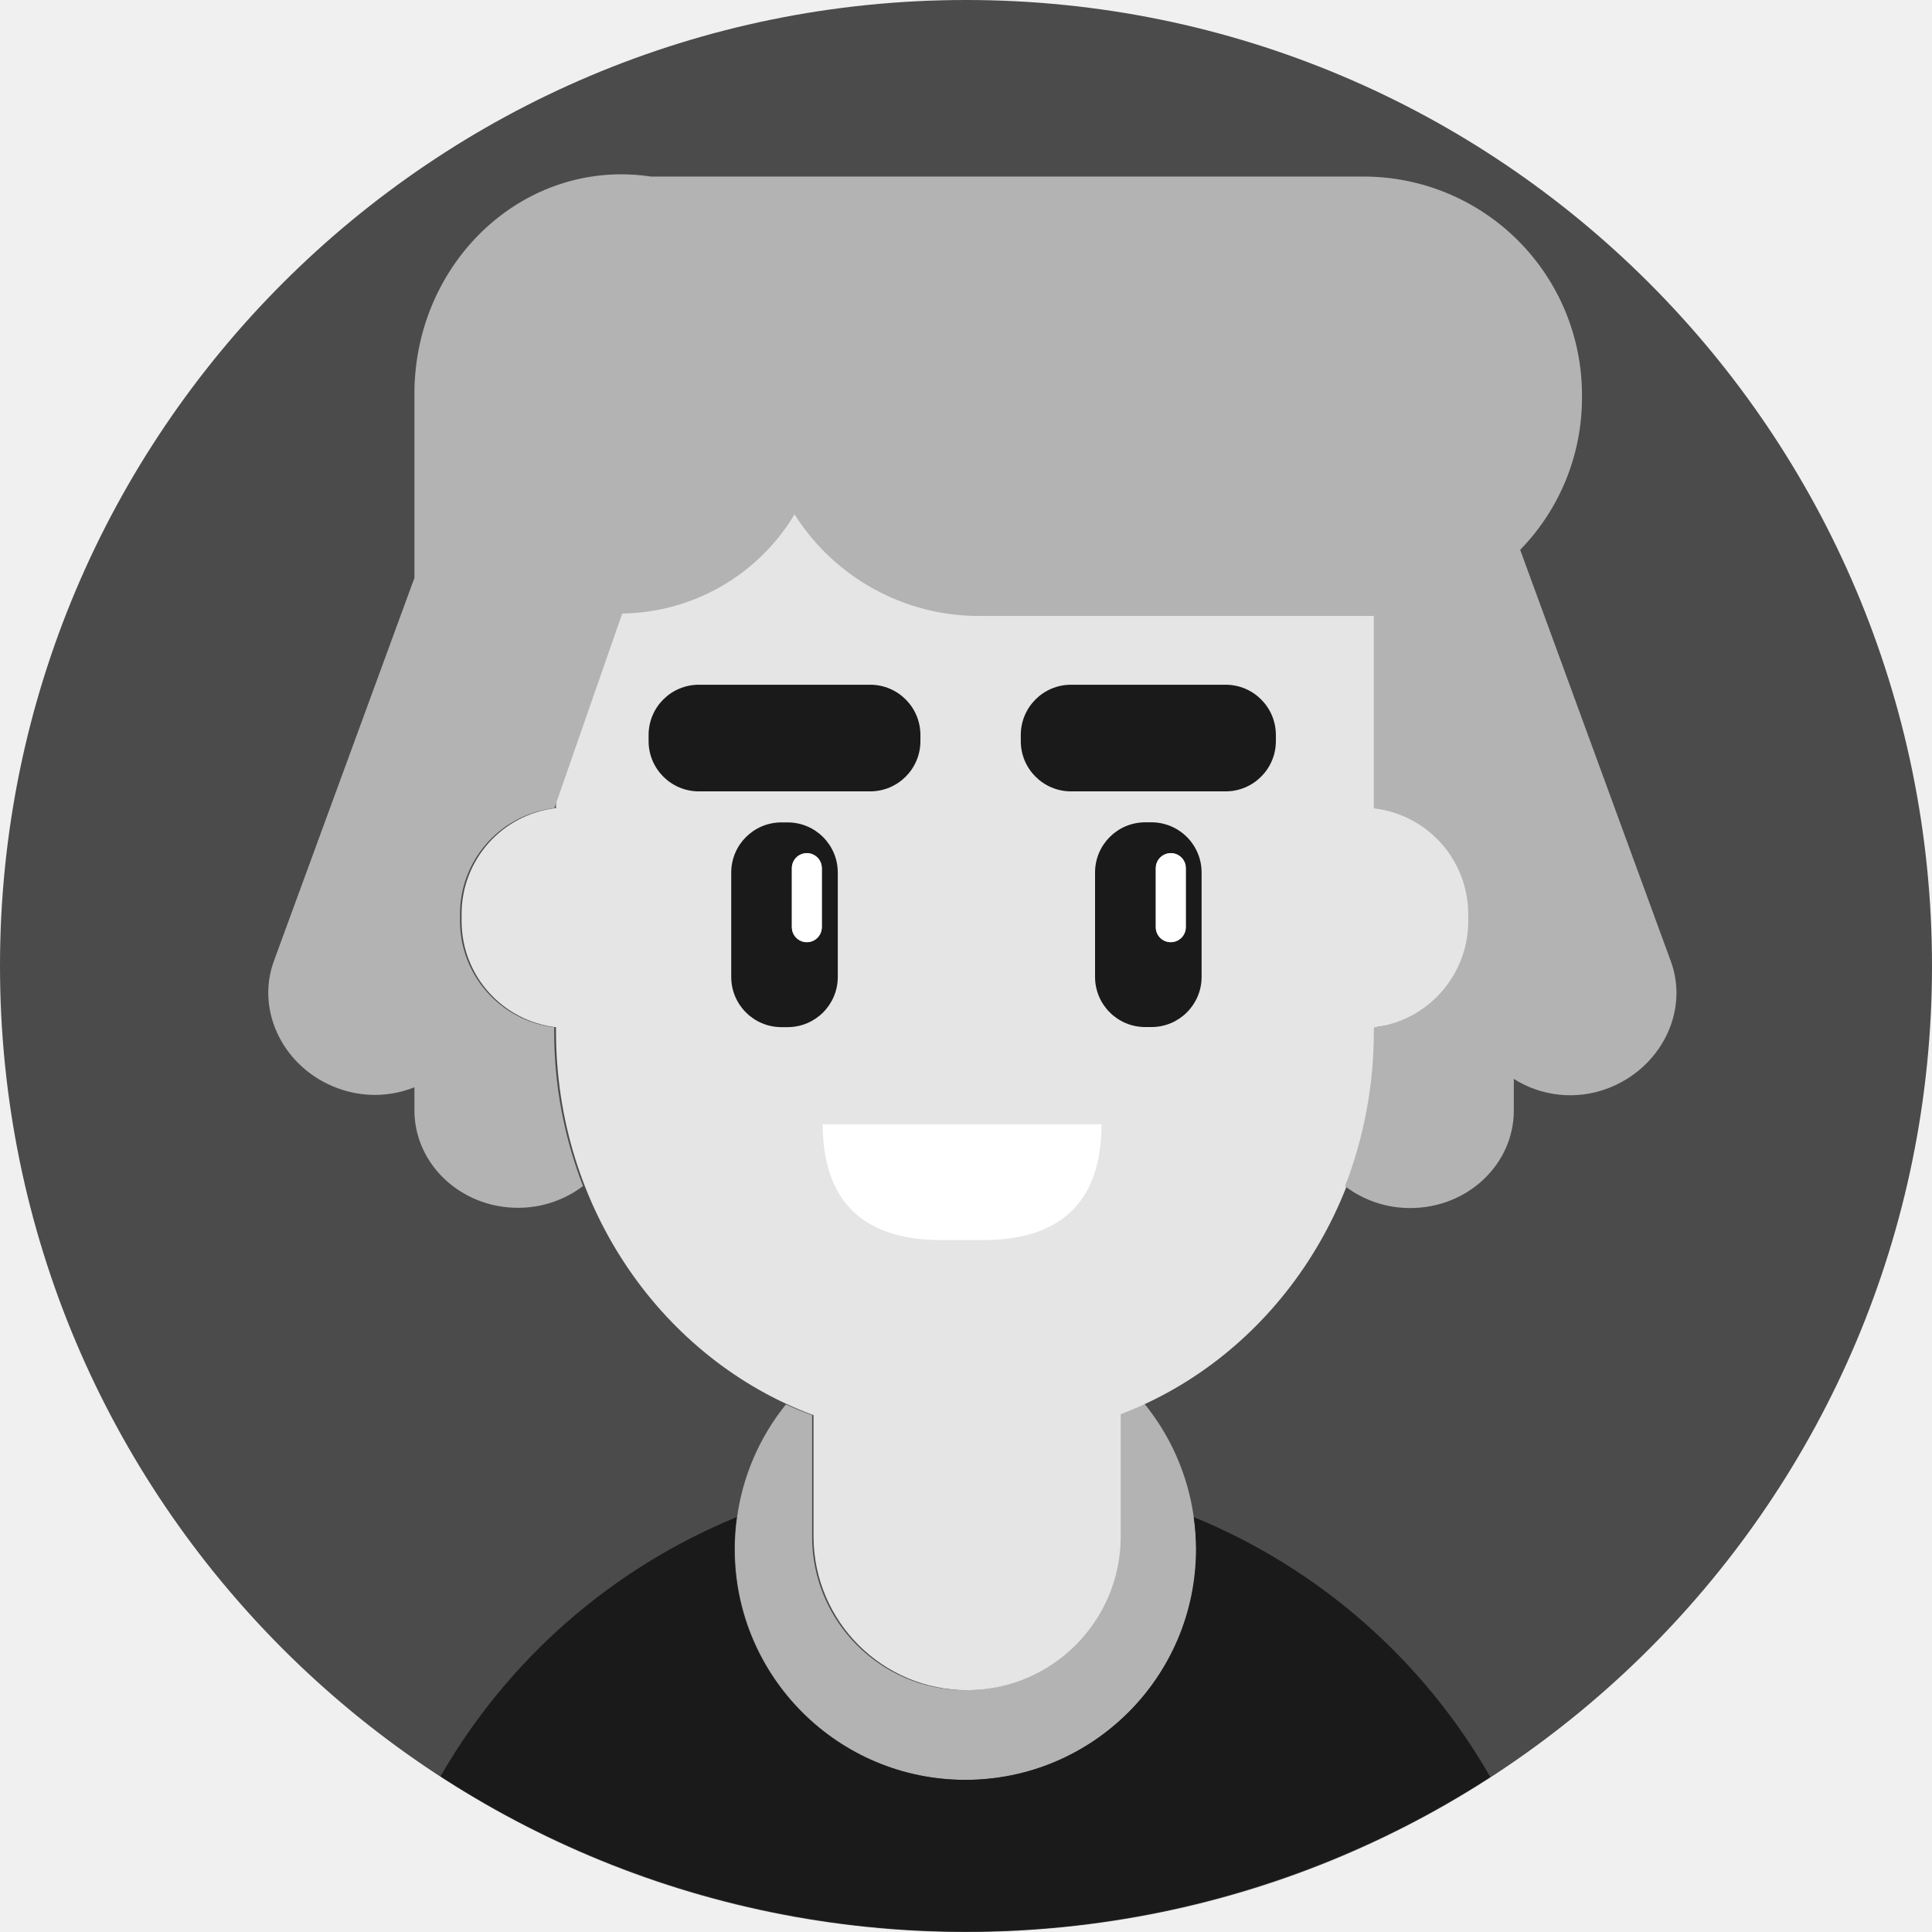
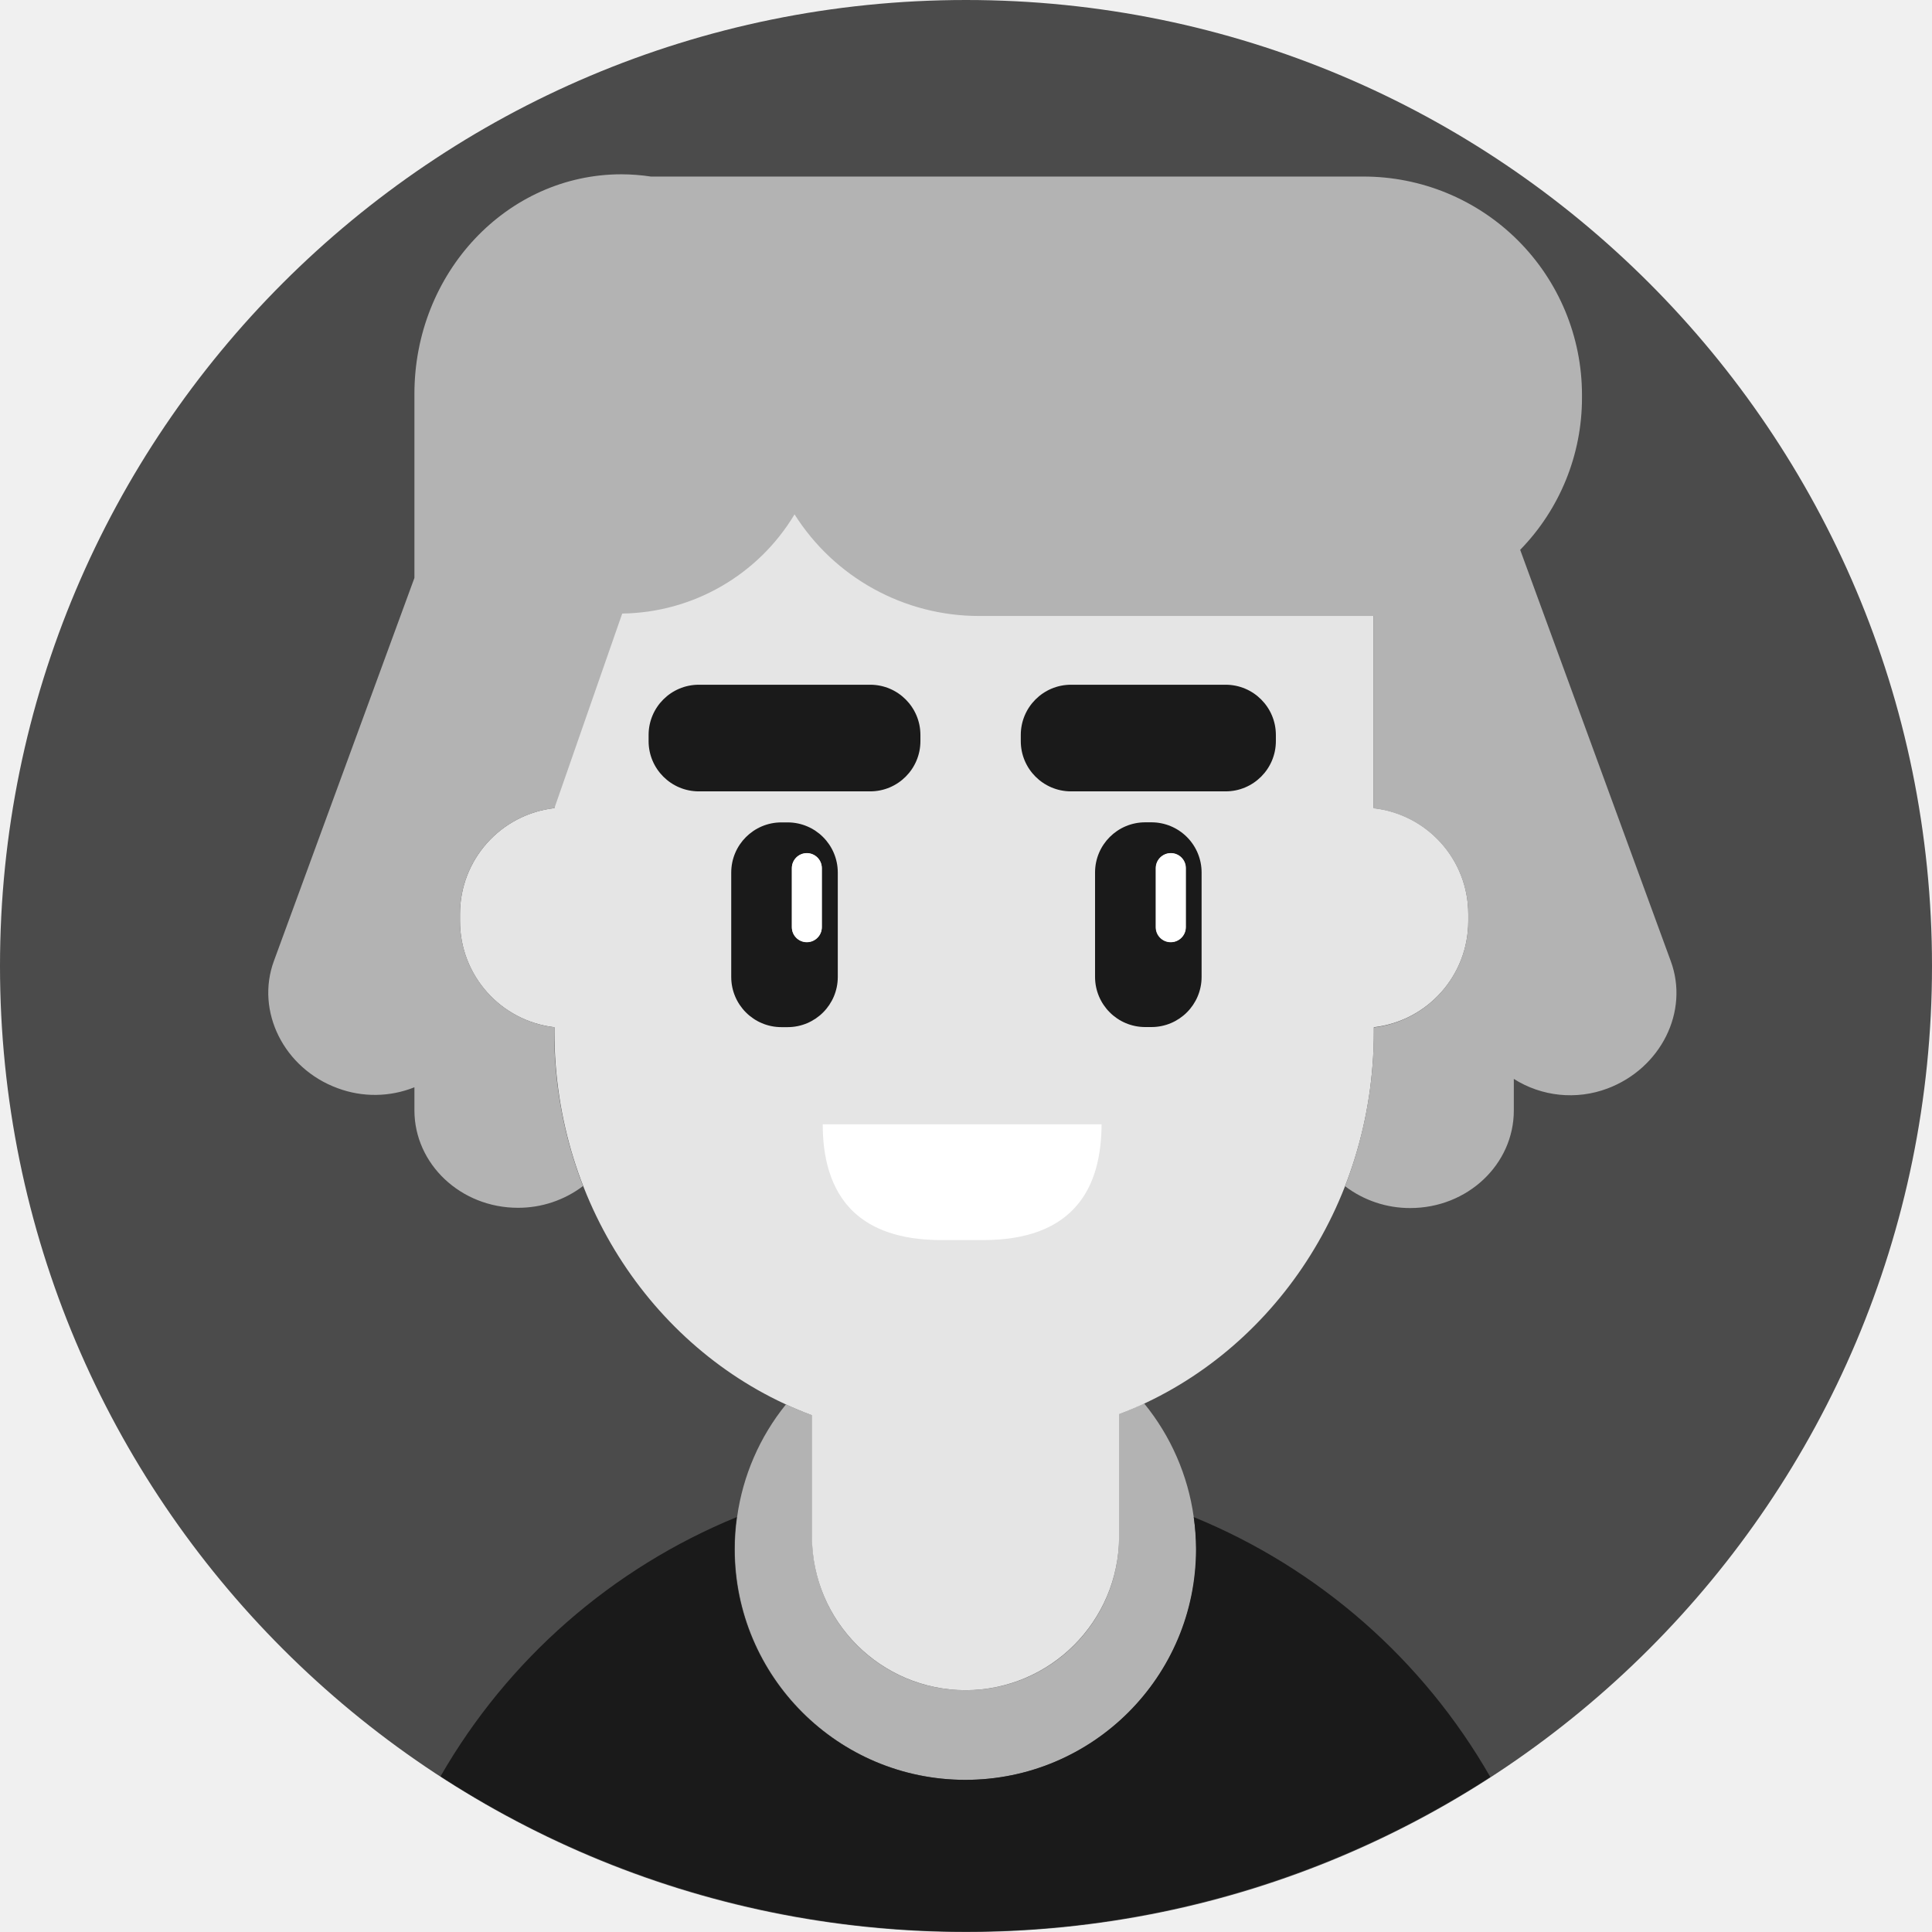
- <svg xmlns="http://www.w3.org/2000/svg" data-name="CC FINAL AVATARS" viewBox="0 0 231 231">
-   <path d="M115.5 0A115.5 115.5 0 1 1 0 115.5 115.5 115.5 0 0 1 115.5 0Z" style="fill:#4b4b4b;fill-rule:evenodd" />
-   <path class="clothes" d="M142.73 181.39a27.45 27.45 0 0 0-5.93-13.59c-1 .47-2 .9-3 1.29v14.65a18.35 18.35 0 1 1-36.7 0v-14.53c-1.07-.39-2.11-.82-3.13-1.29a27.4 27.4 0 0 0-5.84 13.47 26.87 26.87 0 0 0-.27 3.83 27.59 27.59 0 0 0 55.18 0 28.42 28.42 0 0 0-.31-3.83Z" style="fill:#b3b3b3;fill-opacity:1" />
-   <path class="clothes" d="M142.73 181.39a28.42 28.42 0 0 1 .27 3.83 27.59 27.59 0 0 1-55.18 0 26.87 26.87 0 0 1 .27-3.83 72.56 72.56 0 0 0-35.42 31 115.55 115.55 0 0 0 125.52.08 72.49 72.49 0 0 0-35.46-31.08Z" style="fill:#1a1a1a;fill-opacity:1" />
-   <path class="head" d="M164.44 96.62V73.87q0-2.13-.18-4.23c-2-24.86-21.79-44.39-45.86-44.39h-5.88c-24.07 0-43.83 19.51-45.86 44.39q-.18 2.1-.18 4.23v22.75a12.74 12.74 0 0 0-11.29 12.67v.85a12.77 12.77 0 0 0 11.29 12.68v.52c0 21.19 12.86 39.22 30.79 45.87v14.53a18.41 18.41 0 0 0 18.36 18.35A18.41 18.41 0 0 0 134 183.74v-14.65c17.75-6.74 30.46-24.67 30.46-45.75v-.52a12.77 12.77 0 0 0 11.29-12.68v-.85a12.74 12.74 0 0 0-11.31-12.67Z" style="fill:#e5e5e5;fill-opacity:1" />
-   <path class="top" d="m199.76 114.9-18-49.16a26 26 0 0 0 7.39-18.19v-.34A26.11 26.11 0 0 0 163 21.11H77.83a24.14 24.14 0 0 0-3.53-.27c-13.67 0-24.75 11.76-24.75 26.26v22l-16.8 45.8c-2.21 6 1.18 12.85 7.62 15.21a12.72 12.72 0 0 0 9.18-.11v2.75c0 6.42 5.53 11.66 12.38 11.66a12.82 12.82 0 0 0 7.78-2.6 50.79 50.79 0 0 1-3.45-18.47v-.52A12.8 12.8 0 0 1 55 110.14v-.85a12.73 12.73 0 0 1 10.84-12.6c.15 0 .3-.06.45-.07l8.06-23.13.05-.13A24.42 24.42 0 0 0 95 61.5a26.08 26.08 0 0 0 22.06 12.15h47.2v23a12.29 12.29 0 0 1 2.65.6 12.74 12.74 0 0 1 8.64 12.07v.85a12.82 12.82 0 0 1-11.29 12.68v.52a51 51 0 0 1-3.44 18.46 12.82 12.82 0 0 0 7.8 2.61c6.86 0 12.38-5.24 12.38-11.66V129a12.63 12.63 0 0 0 11.19 1.15c6.39-2.4 9.81-9.22 7.57-15.25Z" style="fill:#b3b3b3;fill-opacity:1" />
-   <path class="mouth" d="M98.37 134.43c0 3.7.79 7.73 3.71 10.49 2.14 2 5.43 3.35 10.46 3.35h5c5.34 0 8.72-1.5 10.84-3.73 2.62-2.73 3.31-6.58 3.33-10.11Z" style="fill:#fff;fill-opacity:1" />
-   <rect class="eyes" x="77.55" y="81.87" width="32.5" height="12.75" rx="6.01" style="fill:#1a1a1a;fill-opacity:1" />
-   <rect class="eyes" x="122.05" y="81.87" width="30.5" height="12.75" rx="6.01" style="fill:#1a1a1a;fill-opacity:1" />
-   <path class="eyes" d="M100.17 116.81v-12.48a6 6 0 0 0-6-6h-.74a6 6 0 0 0-6 6v12.48a6 6 0 0 0 6 6h.74a6 6 0 0 0 6-6Zm-1.91-5.94a1.79 1.79 0 0 1-3.58 0v-7.06a1.79 1.79 0 0 1 3.58 0Z" style="fill:#1a1a1a;fill-opacity:1" />
-   <path class="eyes" d="M96.47 102a1.79 1.79 0 0 0-1.79 1.79v7.06a1.79 1.79 0 0 0 3.58 0v-7.06a1.79 1.79 0 0 0-1.79-1.79Z" style="fill:#fff;fill-opacity:1" />
-   <path class="eyes" d="M137.67 98.32h-.74a6 6 0 0 0-6 6v12.48a6 6 0 0 0 6 6h.74a6 6 0 0 0 6-6v-12.47a6 6 0 0 0-6-6.01Zm4.09 12.55a1.79 1.79 0 0 1-3.58 0v-7.06a1.79 1.79 0 1 1 3.58 0Z" style="fill:#1a1a1a;fill-opacity:1" />
-   <path class="eyes" d="M140 102a1.79 1.79 0 0 0-1.79 1.79v7.06a1.79 1.79 0 0 0 3.58 0v-7.06A1.79 1.79 0 0 0 140 102Z" style="fill:#fff;fill-opacity:1" />
+ <svg xmlns="http://www.w3.org/2000/svg" data-name="CC FINAL AVATARS" viewBox="0 0 1000 1000">
+   <path d="M500 0A500 500 0 1 1 0 500 500 500 0 0 1 500 0Z" style="fill:#4b4b4b;fill-rule:evenodd;stroke-width:4.329" />
+   <path class="clothes" d="M617.879 785.238a118.831 118.831 0 0 0-25.671-58.831 209.432 209.432 0 0 1-12.987 5.584v63.42a79.437 79.437 0 1 1-158.875 0v-62.9a177.872 177.872 0 0 1-13.55-5.585 118.615 118.615 0 0 0-25.28 58.312 116.32 116.32 0 0 0-1.17 16.58 119.437 119.437 0 0 0 238.875 0 123.03 123.03 0 0 0-1.342-16.58z" style="fill:#b3b3b3;fill-opacity:1;stroke-width:4.329" />
+   <path class="clothes" d="M617.879 785.238a123.03 123.03 0 0 1 1.169 16.58 119.437 119.437 0 0 1-238.875 0 116.32 116.32 0 0 1 1.169-16.58 314.113 314.113 0 0 0-153.333 134.2 500.216 500.216 0 0 0 543.376.346A313.81 313.81 0 0 0 617.88 785.238Z" style="fill:#1a1a1a;fill-opacity:1;stroke-width:4.329" />
+   <path class="head" d="M711.03 418.268v-98.484q0-9.221-.779-18.312c-8.658-107.62-94.329-192.165-198.528-192.165h-25.455c-104.199 0-189.74 84.46-198.528 192.165q-.779 9.09-.779 18.312v98.484a55.152 55.152 0 0 0-48.874 54.849v3.68a55.281 55.281 0 0 0 48.874 54.891v2.251c0 91.732 55.671 169.784 133.29 198.572v62.9a79.697 79.697 0 0 0 79.48 79.437 79.697 79.697 0 0 0 79.524-79.437v-63.42c76.84-29.177 131.862-106.796 131.862-198.052v-2.25a55.281 55.281 0 0 0 48.874-54.892v-3.68a55.152 55.152 0 0 0-48.96-54.849Z" style="fill:#e5e5e5;fill-opacity:1;stroke-width:4.329" />
+   <path class="top" d="M864.762 497.403 786.84 284.589a112.554 112.554 0 0 0 31.991-78.745v-1.472A113.03 113.03 0 0 0 705.628 91.385H336.926a104.502 104.502 0 0 0-15.281-1.169c-59.177 0-107.143 50.91-107.143 113.68v95.238l-72.727 198.269c-9.567 25.974 5.108 55.627 32.987 65.844a55.065 55.065 0 0 0 39.74-.476v11.904c0 27.793 23.94 50.477 53.593 50.477a55.498 55.498 0 0 0 33.68-11.256 219.87 219.87 0 0 1-14.935-79.957v-2.25a55.411 55.411 0 0 1-48.745-54.892v-3.68a55.108 55.108 0 0 1 46.927-54.546c.649 0 1.298-.26 1.948-.303l34.891-100.13.217-.562a105.714 105.714 0 0 0 89.177-51.342 112.9 112.9 0 0 0 95.498 52.597h204.33v99.567a53.203 53.203 0 0 1 11.471 2.598 55.152 55.152 0 0 1 37.403 52.25v3.68a55.498 55.498 0 0 1-48.875 54.892v2.251a220.78 220.78 0 0 1-14.892 79.914 55.498 55.498 0 0 0 33.767 11.298c29.697 0 53.593-22.684 53.593-50.476v-16.363a54.675 54.675 0 0 0 48.441 4.978c27.663-10.39 42.468-39.914 32.77-66.017z" style="fill:#b3b3b3;fill-opacity:1;stroke-width:4.329" />
+   <path class="mouth" d="M425.844 581.948c0 16.017 3.42 33.463 16.06 45.411 9.265 8.658 23.507 14.502 45.282 14.502h21.645c23.117 0 37.75-6.493 46.927-16.147 11.342-11.818 14.329-28.485 14.415-43.766z" style="fill:#fff;fill-opacity:1;stroke-width:4.329" />
+   <rect class="eyes" x="335.714" y="354.416" width="140.693" height="55.195" rx="26.017" style="fill:#1a1a1a;fill-opacity:1;stroke-width:4.329" />
+   <rect class="eyes" x="528.355" y="354.416" width="132.035" height="55.195" rx="26.017" style="fill:#1a1a1a;fill-opacity:1;stroke-width:4.329" />
+   <path class="eyes" d="M433.636 505.671v-54.026a25.974 25.974 0 0 0-25.974-25.974h-3.203a25.974 25.974 0 0 0-25.974 25.974v54.026a25.974 25.974 0 0 0 25.974 25.974h3.203a25.974 25.974 0 0 0 25.974-25.974Zm-8.268-25.714a7.749 7.749 0 0 1-15.498 0v-30.563a7.749 7.749 0 0 1 15.498 0z" style="fill:#1a1a1a;fill-opacity:1;stroke-width:4.329" />
+   <path class="eyes" d="M417.62 441.558a7.749 7.749 0 0 0-7.75 7.75v30.562a7.749 7.749 0 0 0 15.498 0v-30.563a7.749 7.749 0 0 0-7.749-7.749z" style="fill:#fff;fill-opacity:1;stroke-width:4.329" />
+   <path class="eyes" d="M595.974 425.628h-3.203a25.974 25.974 0 0 0-25.974 25.974v54.026a25.974 25.974 0 0 0 25.974 25.974h3.203a25.974 25.974 0 0 0 25.974-25.974v-53.983a25.974 25.974 0 0 0-25.974-26.017zm17.706 54.329a7.749 7.749 0 0 1-15.498 0v-30.563a7.749 7.749 0 1 1 15.498 0z" style="fill:#1a1a1a;fill-opacity:1;stroke-width:4.329" />
+   <path class="eyes" d="M606.06 441.558a7.749 7.749 0 0 0-7.748 7.75v30.562a7.749 7.749 0 0 0 15.498 0v-30.563a7.749 7.749 0 0 0-7.75-7.749z" style="fill:#fff;fill-opacity:1;stroke-width:4.329" />
</svg>
